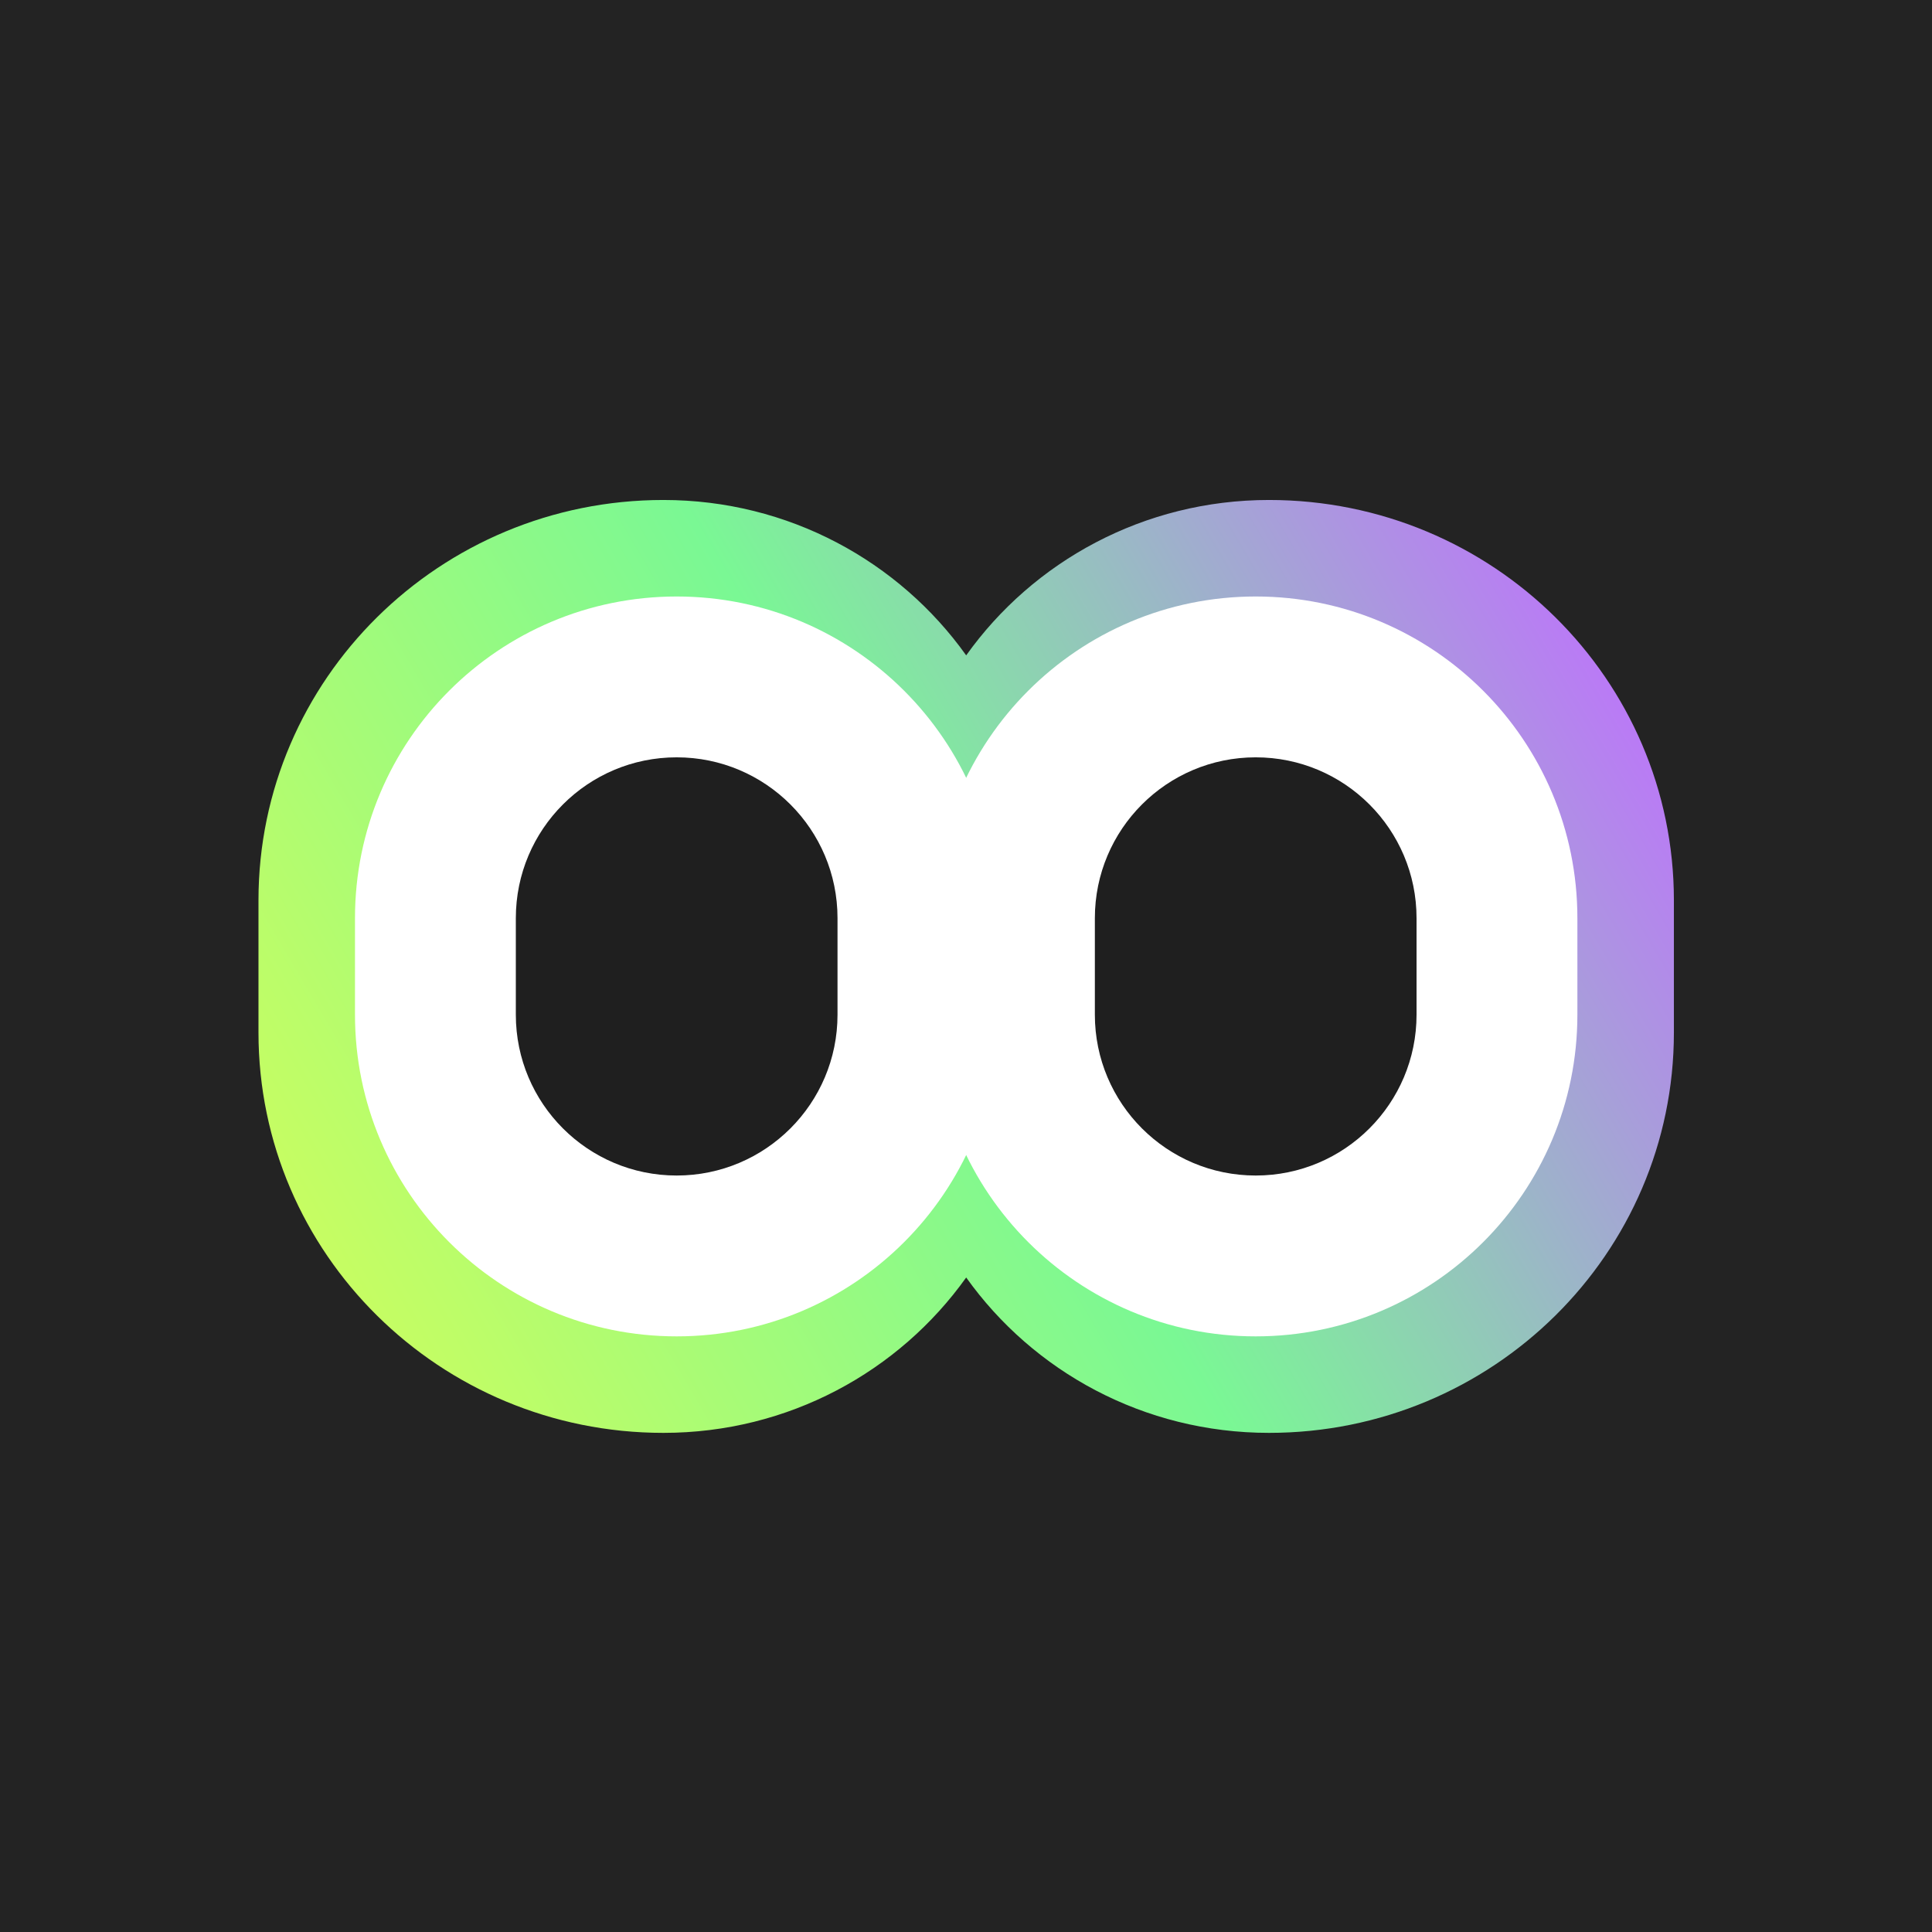
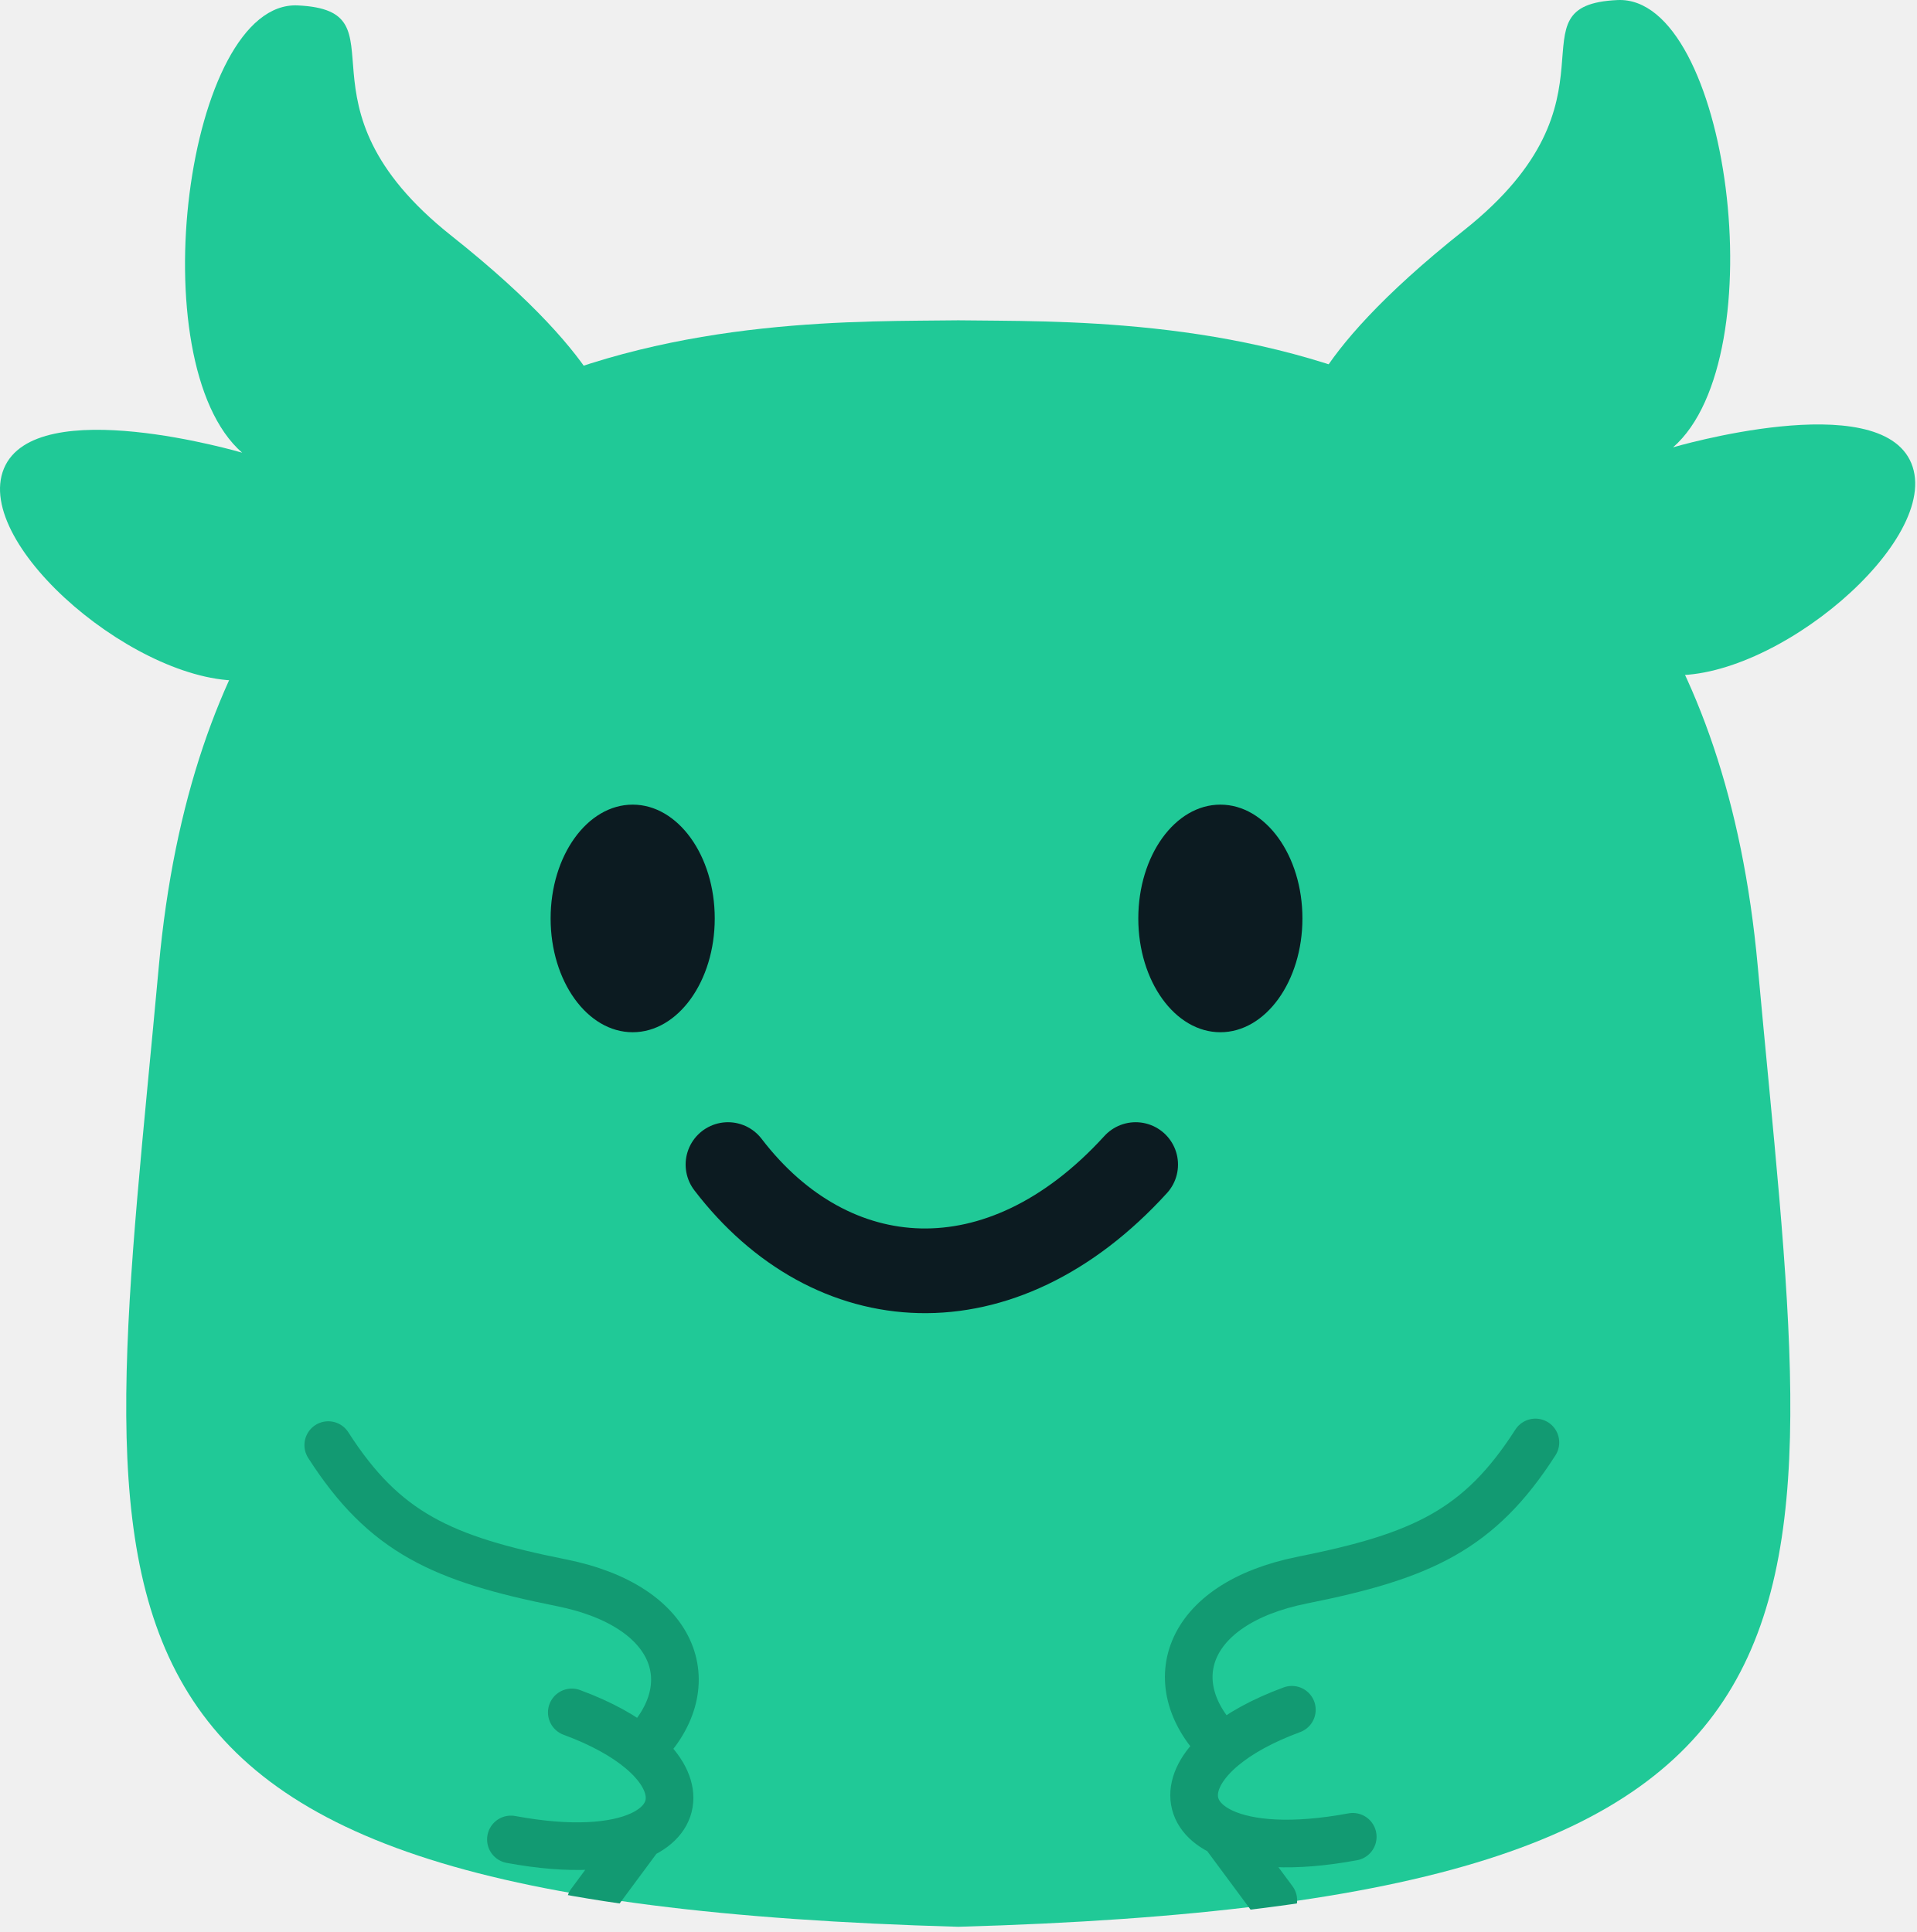
- <svg xmlns="http://www.w3.org/2000/svg" width="445" height="445" viewBox="0 0 445 445" fill="none">
-   <g clip-path="url(#clip0_686_59)">
-     <rect width="445" height="445" fill="white" />
-     <g opacity="0.5">
-       <g clip-path="url(#clip1_686_59)">
-         <rect width="445" height="445" fill="#F8F9FA" />
-         <path d="M0 321H1024" stroke="#007AFF" />
-         <path d="M321 1024V0" stroke="#007AFF" />
-         <path d="M1024 1024L0 0" stroke="#007AFF" />
-         <path d="M0 1024L1024 0" stroke="#007AFF" />
-         <rect x="29.116" y="29.116" width="386.768" height="386.768" stroke="#007AFF" />
-         <circle cx="223" cy="223" r="191" stroke="#007AFF" />
-         <circle cx="223" cy="223" r="269" stroke="#007AFF" />
-         <circle cx="512" cy="512" r="445" stroke="#007AFF" />
-       </g>
-       <rect x="0.5" y="0.5" width="444" height="444" stroke="#FF3B30" />
-     </g>
-     <g clip-path="url(#clip2_686_59)">
-       <rect width="445" height="445" fill="white" />
-       <rect width="445" height="445" fill="#232323" />
-       <path d="M59.536 237.831V207.364C59.536 156.442 101.291 115.161 152.799 115.161C181.625 115.161 207.11 129.302 222.543 150.95C237.977 129.302 263.462 115.161 292.288 115.161C343.796 115.161 385.551 156.442 385.551 207.364V237.831C385.551 288.754 343.796 330.034 292.288 330.034C263.462 330.034 237.977 315.893 222.543 294.245C207.11 315.893 181.625 330.034 152.799 330.034C101.291 330.034 59.536 288.754 59.536 237.831Z" fill="url(#paint0_linear_686_59)" />
-       <rect x="81.764" y="137.39" width="148.188" height="170.417" rx="74.094" fill="white" />
-       <rect x="118.812" y="174.437" width="74.094" height="96.323" rx="37.047" fill="#1F1F1F" />
-       <rect x="215.134" y="137.39" width="148.188" height="170.417" rx="74.094" fill="white" />
-       <rect x="252.181" y="174.437" width="74.094" height="96.323" rx="37.047" fill="#1F1F1F" />
-     </g>
+ <svg xmlns="http://www.w3.org/2000/svg" width="362" height="365" viewBox="0 0 362 365" fill="none">
+   <mask id="mask0_772_404" style="mask-type:alpha" maskUnits="userSpaceOnUse" x="23" y="60" width="316" height="305">
+     <path d="M180.999 364.015C4.001 359.014 18.502 308.514 30.002 182.514C41.502 56.514 145.498 61.014 180.999 60.515C216.5 61.014 320.497 56.514 331.997 182.514C343.497 308.514 357.998 359.014 180.999 364.015Z" fill="#FE7B88" stroke="black" />
+   </mask>
+   <g mask="url(#mask0_772_404)">
+     <path d="M180.999 364.015C4.001 359.014 18.502 308.514 30.002 182.514C41.502 56.514 145.498 61.014 180.999 60.515C216.5 61.014 320.497 56.514 331.997 182.514C343.497 308.514 357.998 359.014 180.999 364.015Z" fill="#20C997" />
+     <path d="M290.005 272.514C279.4 289.075 268.498 294.014 246.001 298.514C223.503 303.014 219.001 318.514 231.003 330.076M244.005 323.014C238.371 325.089 234.046 327.536 231.003 330.076M255.505 347.014C244.128 349.126 235.92 348.439 231.003 346.189M231.003 330.076C223.656 336.209 223.782 342.884 231.003 346.189M231.003 346.189L240.501 359.014" stroke="#129A72" stroke-width="9" stroke-linecap="round" />
+     <path d="M62.001 273.014C72.606 289.575 83.508 294.514 106.005 299.014C128.502 303.514 133.005 319.014 121.003 330.576M108.001 323.514C113.635 325.589 117.96 328.036 121.003 330.576M96.501 347.514C107.878 349.626 116.086 348.939 121.003 346.689M121.003 330.576C128.35 336.709 128.223 343.384 121.003 346.689M121.003 346.689L111.505 359.514" stroke="#129A72" stroke-width="9" stroke-linecap="round" />
  </g>
-   <defs>
-     <linearGradient id="paint0_linear_686_59" x1="71.18" y1="314.686" x2="376.004" y2="135.153" gradientUnits="userSpaceOnUse">
-       <stop stop-color="#CEFE5D" />
-       <stop offset="0.495" stop-color="#7AF894" />
-       <stop offset="1" stop-color="#C06EFF" />
-     </linearGradient>
-     <clipPath id="clip0_686_59">
-       <rect width="445" height="445" fill="white" />
-     </clipPath>
-     <clipPath id="clip1_686_59">
-       <rect width="445" height="445" fill="white" />
-     </clipPath>
-     <clipPath id="clip2_686_59">
-       <rect width="445" height="445" fill="white" />
-     </clipPath>
-   </defs>
+   <path d="M214.5 220.014C189 248.014 157 245.514 137.5 220.014" stroke="#0C1B21" stroke-width="16" stroke-linecap="round" />
+   <path d="M361.004 87.51C367.008 102.007 335 129.014 315.004 127.51C295.008 126.007 246.004 80.01 246.004 80.01C246.004 80.01 245 68.514 276.5 43.514C308 18.514 284.504 0.988 305.504 0.01C326.504 -0.967 335.504 67.514 316.004 84.512C316.004 84.512 355 73.014 361.004 87.51Z" fill="#20C997" />
+   <path d="M0.738 88.524C-5.266 103.021 26.742 130.027 46.738 128.524C66.734 127.021 115.738 81.024 115.738 81.024C115.738 81.024 116.742 69.527 85.242 44.527C53.742 19.527 77.238 2.001 56.238 1.024C35.238 0.047 26.238 68.527 45.738 85.526C45.738 85.526 6.742 74.027 0.738 88.524Z" fill="#20C997" />
+   <ellipse cx="230.5" cy="173.514" rx="15.5" ry="21.5" fill="#0C1B21" />
+   <ellipse cx="119.5" cy="173.514" rx="15.5" ry="21.5" fill="#0C1B21" />
</svg>
